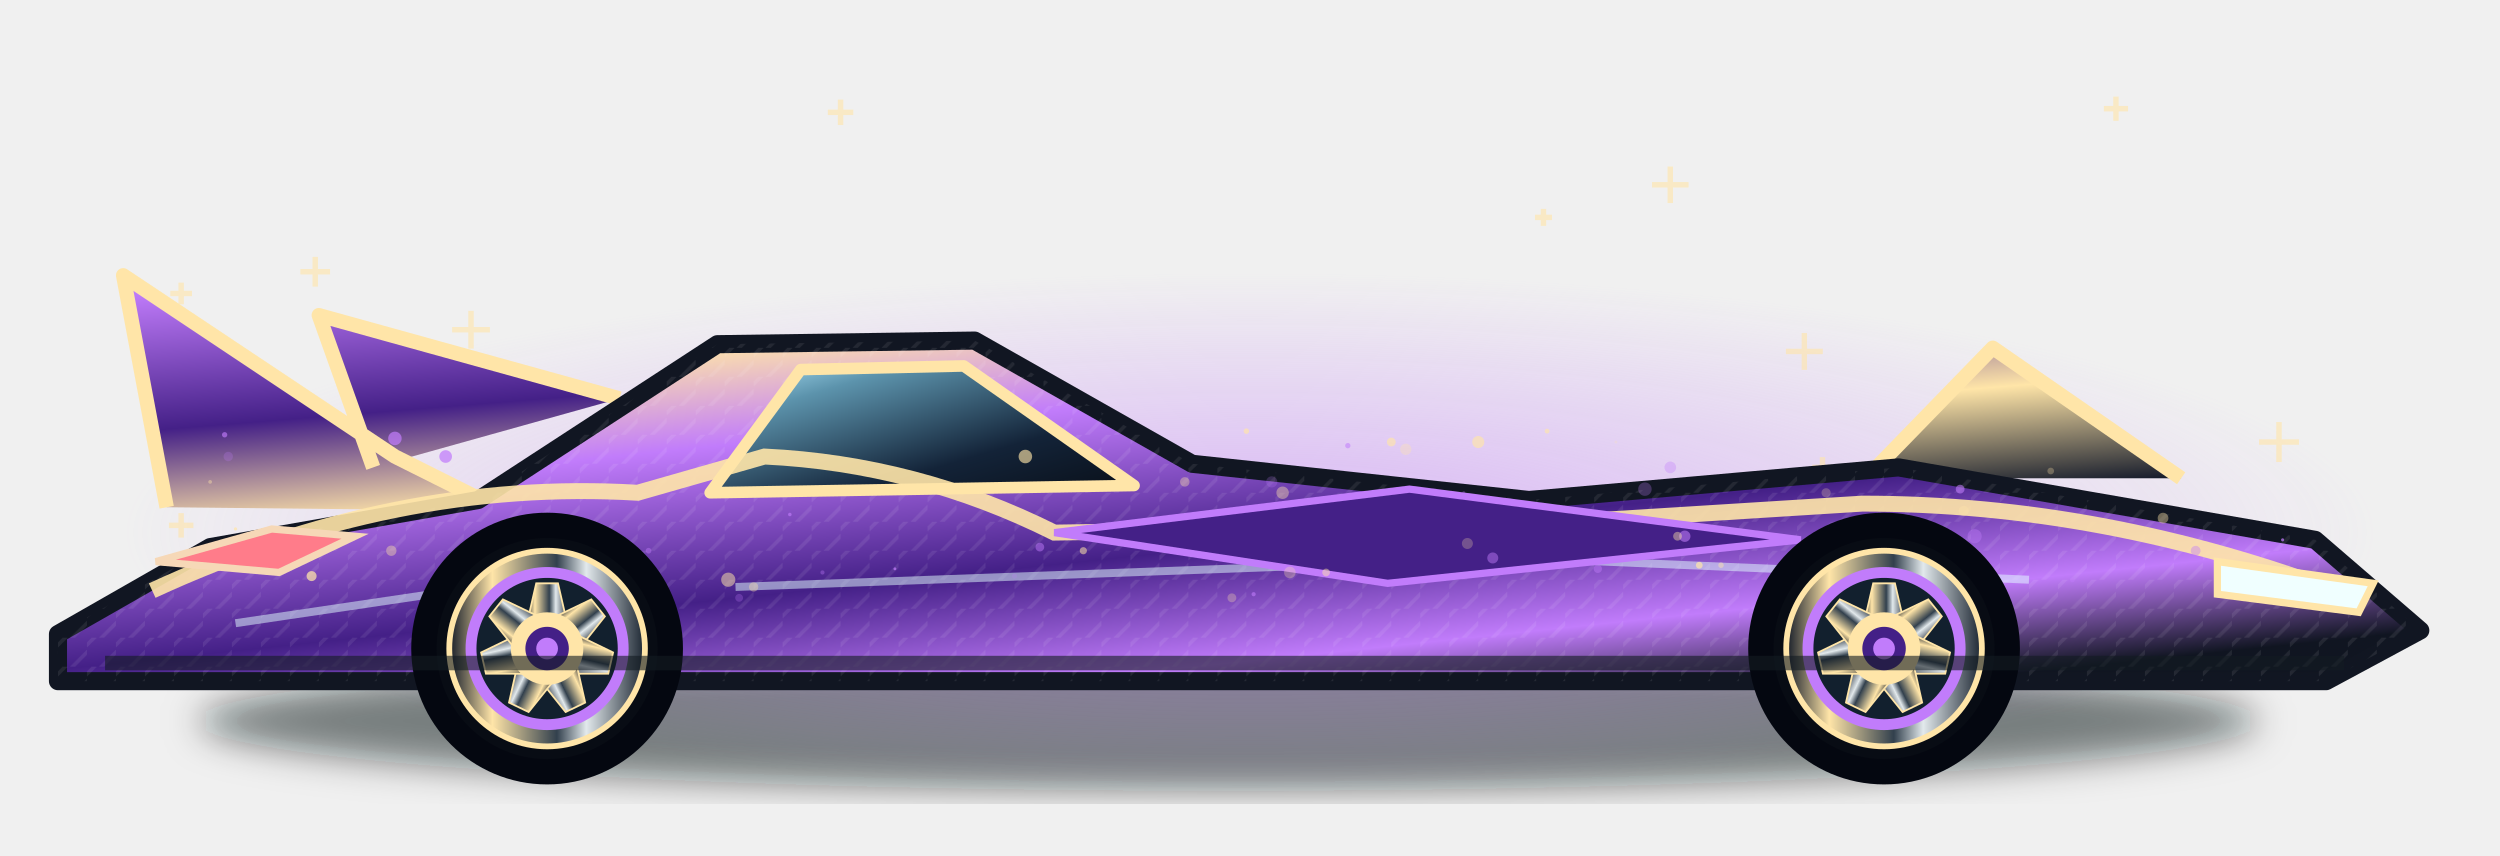
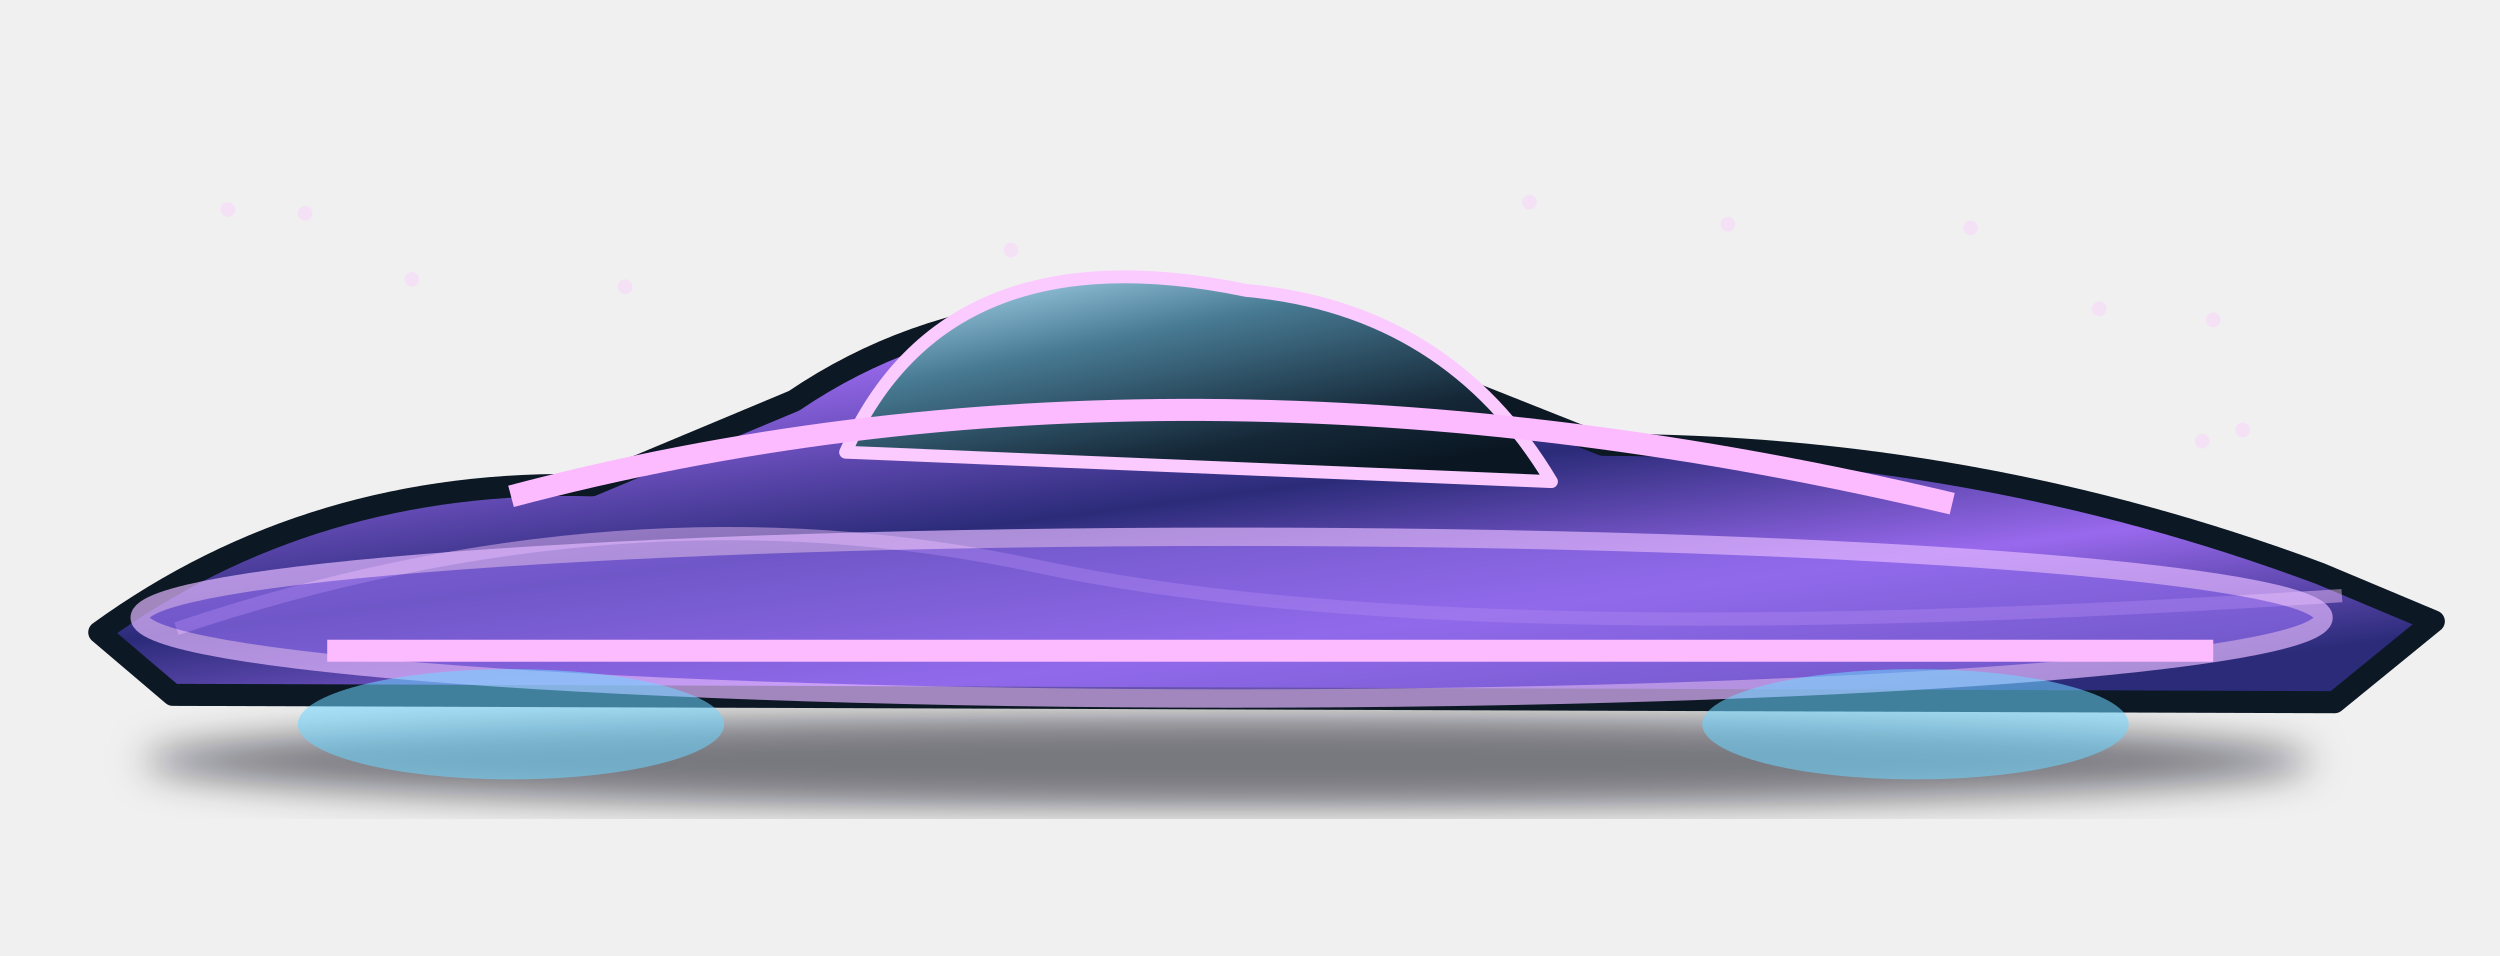
- <svg xmlns="http://www.w3.org/2000/svg" viewBox="0 0 690 236" role="img" aria-label="Одон манан">
+ <svg xmlns="http://www.w3.org/2000/svg" viewBox="0 0 680 260" role="img" aria-label="Одон манан">
  <defs>
-     <linearGradient id="body" x1=".15" y1=".1" x2=".8" y2="1">
-       <stop stop-color="#ffe5a8" />
-       <stop offset=".22" stop-color="#c17cfb" />
-       <stop offset=".55" stop-color="#442087" />
-       <stop offset=".8" stop-color="#c17cfb" />
-       <stop offset="1" stop-color="#101521" />
+     <linearGradient id="paint" x1="0" y1="0" x2=".78" y2="1">
+       <stop stop-color="#fbcaff" />
+       <stop offset=".24" stop-color="#9969ed" />
+       <stop offset=".53" stop-color="#2b2b79" />
+       <stop offset=".77" stop-color="#9969ed" />
+       <stop offset="1" stop-color="#2b2b79" />
    </linearGradient>
-     <linearGradient id="chrome" x1=".1" y1="0" x2=".8" y2="1">
-       <stop stop-color="#c17cfb" />
-       <stop offset=".4" stop-color="#442087" />
-       <stop offset=".7" stop-color="#ffe5a8" />
-       <stop offset="1" stop-color="#151b2b" />
+     <linearGradient id="edge">
+       <stop stop-color="#fbcaff" />
+       <stop offset=".5" stop-color="#9969ed" />
+       <stop offset="1" stop-color="#2b2b79" />
    </linearGradient>
-     <linearGradient id="glass" x1="0" y1="0" x2="1" y2="1">
-       <stop stop-color="#b3eaff" />
-       <stop offset=".23" stop-color="#5c93ac" />
-       <stop offset=".67" stop-color="#132338" />
-       <stop offset="1" stop-color="#090f18" />
+     <linearGradient id="glass" x1="0" y1="0" x2=".7" y2="1">
+       <stop stop-color="#bce8ff" />
+       <stop offset=".38" stop-color="#487b94" />
+       <stop offset=".8" stop-color="#152838" />
+       <stop offset="1" stop-color="#0a1723" />
    </linearGradient>
-     <linearGradient id="metal">
-       <stop stop-color="#131a27" />
-       <stop offset=".22" stop-color="#ffe5a8" />
-       <stop offset=".55" stop-color="#32404d" />
-       <stop offset=".7" stop-color="#e2e9ec" />
-       <stop offset="1" stop-color="#1b2531" />
+     <linearGradient id="rim">
+       <stop stop-color="#223342" />
+       <stop offset=".3" stop-color="#fbcaff" />
+       <stop offset=".55" stop-color="#364555" />
+       <stop offset=".8" stop-color="#cbd9e4" />
+       <stop offset="1" stop-color="#172332" />
    </linearGradient>
-     <radialGradient id="glow">
-       <stop stop-color="#c17cfb" stop-opacity="0.5" />
-       <stop offset="1" stop-color="#c17cfb" stop-opacity="0" />
-     </radialGradient>
    <filter id="blur">
      <feGaussianBlur stdDeviation="5" />
    </filter>
-     <pattern id="carbon" patternUnits="userSpaceOnUse" width="8" height="8">
-       <path d="M-2 4L4 -2 M2 10L10 2" stroke="#fff" stroke-opacity=".08" />
-     </pattern>
  </defs>
-   <ellipse cx="339" cy="199" rx="284" ry="19" fill="#02070a" opacity=".5" filter="url(#blur)" />
-   <ellipse cx="345" cy="147" rx="310" ry="72" fill="url(#glow)" />
-   <path d="M326.614 164h10.772 M332 158.614v10.772" stroke="#ffe5a8" stroke-width="1.5" opacity=".6" />
-   <path d="M124.788 91h10.424 M130 85.788v10.424" stroke="#ffe5a8" stroke-width="1.5" opacity=".6" />
-   <path d="M623.482 122h11.035 M629 116.482v11.035" stroke="#ffe5a8" stroke-width="1.5" opacity=".6" />
-   <path d="M82.894 75h8.212 M87 70.894v8.212" stroke="#ffe5a8" stroke-width="1.5" opacity=".6" />
-   <path d="M293.035 172h9.93 M298 167.035v9.93" stroke="#ffe5a8" stroke-width="1.5" opacity=".6" />
-   <path d="M500.161 129h5.678 M503 126.161v5.678" stroke="#ffe5a8" stroke-width="1.5" opacity=".6" />
-   <path d="M439.423 143h5.153 M442 140.423v5.153" stroke="#ffe5a8" stroke-width="1.5" opacity=".6" />
-   <path d="M423.652 60h4.695 M426 57.652v4.695" stroke="#ffe5a8" stroke-width="1.5" opacity=".6" />
-   <path d="M228.487 31h7.026 M232 27.487v7.026" stroke="#ffe5a8" stroke-width="1.5" opacity=".6" />
-   <path d="M580.662 30h6.677 M584 26.662v6.677" stroke="#ffe5a8" stroke-width="1.5" opacity=".6" />
-   <path d="M492.905 97h10.189 M498 91.905v10.189" stroke="#ffe5a8" stroke-width="1.5" opacity=".6" />
-   <path d="M533.476 158h7.047 M537 154.476v7.047" stroke="#ffe5a8" stroke-width="1.5" opacity=".6" />
-   <path d="M46.619 145h6.762 M50 141.619v6.762" stroke="#ffe5a8" stroke-width="1.5" opacity=".6" />
-   <path d="M47.007 81h5.987 M50 78.007v5.987" stroke="#ffe5a8" stroke-width="1.5" opacity=".6" />
-   <path d="M455.953 51h10.094 M461 45.953v10.094" stroke="#ffe5a8" stroke-width="1.5" opacity=".6" />
-   <path d="M153.822 131h8.356 M158 126.822v8.356" stroke="#ffe5a8" stroke-width="1.5" opacity=".6" />
-   <path d="M46 140 L34 76 L109 126 L139 141 M103 129 L88 87 L171 110 M515 132 L550 96 L602 132" fill="url(#chrome)" stroke="#ffe5a8" stroke-width="4" stroke-linejoin="round" />
-   <path d="" fill="none" stroke="#c17cfb" stroke-width="5" />
-   <path d="M16 175 L58 151 L132 138 L198 95 L269 94 L329 128 L422 138 L524 129 L639 149 L668 174 L642 188 L16 188 Z" fill="url(#body)" stroke="#111622" stroke-width="5" stroke-linejoin="round" />
-   <path d="M16 175 L58 151 L132 138 L198 95 L269 94 L329 128 L422 138 L524 129 L639 149 L668 174 L642 188 L16 188 Z" fill="url(#carbon)" />
-   <path d="M196 136 L221 102 L266 101 L313 134 Z" fill="url(#glass)" stroke="#ffe5a8" stroke-width="3.2" stroke-linejoin="round" />
-   <path d="M42 163 Q109 132 176 136 L211 126 Q253 128 291 147 L418 145 L514 139 Q581 139 647 164" fill="none" stroke="#ffe5a8" stroke-width="4.4" opacity=".9" />
-   <path d="M65 172 L146 160 M203 162 L419 154 L560 160" fill="none" stroke="#e4ffff" stroke-width="2.2" opacity=".5" />
-   <path d="M291 147 L389 135 L497 149 L383 161 Z" fill="#442087" stroke="#c17cfb" stroke-width="2" />
-   <path d="M43 155 L75 146 L98 148 L77 158 Z" fill="#ff7c8a" stroke="#f6d8b7" stroke-width="2" />
-   <path d="M612 155 L655 161 L651 169 L612 164 Z" fill="#f0ffff" stroke="#ffe5a8" stroke-width="2" />
-   <circle cx="441" cy="157" r="1.14" fill="#c17cfb" opacity="0.42" />
-   <circle cx="446" cy="122" r="0.40" fill="#ffe5a8" opacity="0.23" />
-   <circle cx="404" cy="136" r="0.43" fill="#c17cfb" opacity="0.30" />
-   <circle cx="366" cy="158" r="1.06" fill="#ffe5a8" opacity="0.47" />
-   <circle cx="372" cy="123" r="0.74" fill="#c17cfb" opacity="0.55" />
-   <circle cx="504" cy="136" r="1.26" fill="#ffe5a8" opacity="0.25" />
-   <circle cx="454" cy="135" r="1.86" fill="#c17cfb" opacity="0.27" />
-   <circle cx="356" cy="158" r="1.60" fill="#ffe5a8" opacity="0.30" />
-   <circle cx="346" cy="164" r="0.58" fill="#c17cfb" opacity="0.58" />
-   <circle cx="299" cy="152" r="1.00" fill="#ffe5a8" opacity="0.54" />
-   <circle cx="247" cy="157" r="0.40" fill="#c17cfb" opacity="0.72" />
-   <circle cx="384" cy="122" r="1.21" fill="#ffe5a8" opacity="0.64" />
-   <circle cx="204" cy="165" r="1.08" fill="#c17cfb" opacity="0.26" />
-   <circle cx="344" cy="119" r="0.76" fill="#ffe5a8" opacity="0.68" />
-   <circle cx="545" cy="148" r="1.95" fill="#c17cfb" opacity="0.38" />
-   <circle cx="296" cy="122" r="1.07" fill="#ffe5a8" opacity="0.62" />
-   <circle cx="630" cy="149" r="0.43" fill="#c17cfb" opacity="0.72" />
-   <circle cx="388" cy="124" r="1.56" fill="#ffe5a8" opacity="0.33" />
-   <circle cx="149" cy="164" r="1.61" fill="#c17cfb" opacity="0.51" />
-   <circle cx="566" cy="130" r="0.93" fill="#ffe5a8" opacity="0.29" />
-   <circle cx="63" cy="126" r="1.29" fill="#c17cfb" opacity="0.23" />
-   <circle cx="475" cy="156" r="0.76" fill="#ffe5a8" opacity="0.45" />
-   <circle cx="521" cy="150" r="1.05" fill="#c17cfb" opacity="0.66" />
-   <circle cx="405" cy="150" r="1.52" fill="#ffe5a8" opacity="0.26" />
-   <circle cx="280" cy="159" r="0.70" fill="#c17cfb" opacity="0.21" />
-   <circle cx="327" cy="133" r="1.31" fill="#ffe5a8" opacity="0.37" />
-   <circle cx="109" cy="121" r="1.86" fill="#c17cfb" opacity="0.71" />
-   <circle cx="427" cy="119" r="0.67" fill="#ffe5a8" opacity="0.62" />
-   <circle cx="606" cy="152" r="1.35" fill="#c17cfb" opacity="0.42" />
-   <circle cx="469" cy="156" r="0.94" fill="#ffe5a8" opacity="0.70" />
-   <circle cx="179" cy="152" r="0.79" fill="#c17cfb" opacity="0.42" />
-   <circle cx="208" cy="162" r="1.28" fill="#ffe5a8" opacity="0.37" />
-   <circle cx="227" cy="158" r="0.58" fill="#c17cfb" opacity="0.35" />
-   <circle cx="65" cy="146" r="0.46" fill="#ffe5a8" opacity="0.70" />
-   <circle cx="465" cy="148" r="1.57" fill="#c17cfb" opacity="0.56" />
-   <circle cx="354" cy="136" r="1.72" fill="#ffe5a8" opacity="0.41" />
-   <circle cx="461" cy="129" r="1.61" fill="#c17cfb" opacity="0.33" />
-   <circle cx="201" cy="160" r="1.96" fill="#ffe5a8" opacity="0.51" />
-   <circle cx="412" cy="154" r="1.52" fill="#c17cfb" opacity="0.46" />
-   <circle cx="108" cy="152" r="1.43" fill="#ffe5a8" opacity="0.41" />
-   <circle cx="62" cy="120" r="0.74" fill="#c17cfb" opacity="0.64" />
-   <circle cx="86" cy="159" r="1.38" fill="#ffe5a8" opacity="0.73" />
-   <circle cx="572" cy="160" r="0.69" fill="#c17cfb" opacity="0.42" />
-   <circle cx="340" cy="165" r="1.22" fill="#ffe5a8" opacity="0.29" />
-   <circle cx="351" cy="133" r="1.54" fill="#c17cfb" opacity="0.22" />
-   <circle cx="283" cy="126" r="1.87" fill="#ffe5a8" opacity="0.63" />
-   <circle cx="541" cy="135" r="1.21" fill="#c17cfb" opacity="0.57" />
-   <circle cx="408" cy="122" r="1.67" fill="#ffe5a8" opacity="0.66" />
-   <circle cx="287" cy="151" r="1.20" fill="#c17cfb" opacity="0.48" />
-   <circle cx="58" cy="133" r="0.52" fill="#ffe5a8" opacity="0.41" />
-   <circle cx="158" cy="150" r="0.94" fill="#c17cfb" opacity="0.32" />
-   <circle cx="542" cy="141" r="1.39" fill="#ffe5a8" opacity="0.28" />
-   <circle cx="218" cy="142" r="0.49" fill="#c17cfb" opacity="0.62" />
-   <circle cx="463" cy="148" r="1.21" fill="#ffe5a8" opacity="0.43" />
-   <circle cx="123" cy="126" r="1.75" fill="#c17cfb" opacity="0.72" />
-   <circle cx="597" cy="143" r="1.48" fill="#ffe5a8" opacity="0.41" />
-   <g transform="translate(151,179)">
-     <circle r="34" fill="#080c14" stroke="#040710" stroke-width="7" />
-     <circle r="27" fill="url(#metal)" stroke="#ffe5a8" stroke-width="1.6" />
-     <circle r="21" fill="#12202e" stroke="#c17cfb" stroke-width="3" />
-     <path d="M-3 -18 L3 -18 L6 -5 L4 1 L-4 1 L-6 -5 Z" transform="rotate(0)" fill="url(#metal)" stroke="#ffe5a8" stroke-width=".5" />
-     <path d="M-3 -18 L3 -18 L6 -5 L4 1 L-4 1 L-6 -5 Z" transform="rotate(51.42857)" fill="url(#metal)" stroke="#ffe5a8" stroke-width=".5" />
-     <path d="M-3 -18 L3 -18 L6 -5 L4 1 L-4 1 L-6 -5 Z" transform="rotate(102.8571)" fill="url(#metal)" stroke="#ffe5a8" stroke-width=".5" />
-     <path d="M-3 -18 L3 -18 L6 -5 L4 1 L-4 1 L-6 -5 Z" transform="rotate(154.2857)" fill="url(#metal)" stroke="#ffe5a8" stroke-width=".5" />
-     <path d="M-3 -18 L3 -18 L6 -5 L4 1 L-4 1 L-6 -5 Z" transform="rotate(205.7143)" fill="url(#metal)" stroke="#ffe5a8" stroke-width=".5" />
-     <path d="M-3 -18 L3 -18 L6 -5 L4 1 L-4 1 L-6 -5 Z" transform="rotate(257.1429)" fill="url(#metal)" stroke="#ffe5a8" stroke-width=".5" />
-     <path d="M-3 -18 L3 -18 L6 -5 L4 1 L-4 1 L-6 -5 Z" transform="rotate(308.5714)" fill="url(#metal)" stroke="#ffe5a8" stroke-width=".5" />
-     <circle r="8" fill="#442087" stroke="#ffe5a8" stroke-width="4" />
-     <circle r="3" fill="#c17cfb" />
-   </g>
-   <g transform="translate(520,179)">
-     <circle r="34" fill="#080c14" stroke="#040710" stroke-width="7" />
-     <circle r="27" fill="url(#metal)" stroke="#ffe5a8" stroke-width="1.6" />
-     <circle r="21" fill="#12202e" stroke="#c17cfb" stroke-width="3" />
-     <path d="M-3 -18 L3 -18 L6 -5 L4 1 L-4 1 L-6 -5 Z" transform="rotate(0)" fill="url(#metal)" stroke="#ffe5a8" stroke-width=".5" />
-     <path d="M-3 -18 L3 -18 L6 -5 L4 1 L-4 1 L-6 -5 Z" transform="rotate(51.42857)" fill="url(#metal)" stroke="#ffe5a8" stroke-width=".5" />
-     <path d="M-3 -18 L3 -18 L6 -5 L4 1 L-4 1 L-6 -5 Z" transform="rotate(102.8571)" fill="url(#metal)" stroke="#ffe5a8" stroke-width=".5" />
-     <path d="M-3 -18 L3 -18 L6 -5 L4 1 L-4 1 L-6 -5 Z" transform="rotate(154.2857)" fill="url(#metal)" stroke="#ffe5a8" stroke-width=".5" />
-     <path d="M-3 -18 L3 -18 L6 -5 L4 1 L-4 1 L-6 -5 Z" transform="rotate(205.7143)" fill="url(#metal)" stroke="#ffe5a8" stroke-width=".5" />
-     <path d="M-3 -18 L3 -18 L6 -5 L4 1 L-4 1 L-6 -5 Z" transform="rotate(257.1429)" fill="url(#metal)" stroke="#ffe5a8" stroke-width=".5" />
-     <path d="M-3 -18 L3 -18 L6 -5 L4 1 L-4 1 L-6 -5 Z" transform="rotate(308.5714)" fill="url(#metal)" stroke="#ffe5a8" stroke-width=".5" />
-     <circle r="8" fill="#442087" stroke="#ffe5a8" stroke-width="4" />
-     <circle r="3" fill="#c17cfb" />
-   </g>
-   <path d="M29 183H647" stroke="#121a22" stroke-width="4" opacity=".6" />
+   <ellipse cx="334" cy="207" rx="295" ry="13" fill="#020409" opacity=".5" filter="url(#blur)" />
+   <circle cx="275" cy="68" r="2" fill="#fbcaff" opacity=".4" />
+   <circle cx="359" cy="139" r="2" fill="#fbcaff" opacity=".4" />
+   <circle cx="346" cy="161" r="2" fill="#fbcaff" opacity=".4" />
+   <circle cx="288" cy="97" r="2" fill="#fbcaff" opacity=".4" />
+   <circle cx="416" cy="55" r="2" fill="#fbcaff" opacity=".4" />
+   <circle cx="221" cy="107" r="2" fill="#fbcaff" opacity=".4" />
+   <circle cx="481" cy="164" r="2" fill="#fbcaff" opacity=".4" />
+   <circle cx="160" cy="130" r="2" fill="#fbcaff" opacity=".4" />
+   <circle cx="536" cy="62" r="2" fill="#fbcaff" opacity=".4" />
+   <circle cx="112" cy="76" r="2" fill="#fbcaff" opacity=".4" />
+   <circle cx="577" cy="147" r="2" fill="#fbcaff" opacity=".4" />
+   <circle cx="78" cy="156" r="2" fill="#fbcaff" opacity=".4" />
+   <circle cx="602" cy="87" r="2" fill="#fbcaff" opacity=".4" />
+   <circle cx="62" cy="57" r="2" fill="#fbcaff" opacity=".4" />
+   <circle cx="610" cy="117" r="2" fill="#fbcaff" opacity=".4" />
+   <circle cx="63" cy="165" r="2" fill="#fbcaff" opacity=".4" />
+   <circle cx="599" cy="120" r="2" fill="#fbcaff" opacity=".4" />
+   <circle cx="83" cy="58" r="2" fill="#fbcaff" opacity=".4" />
+   <circle cx="571" cy="84" r="2" fill="#fbcaff" opacity=".4" />
+   <circle cx="119" cy="154" r="2" fill="#fbcaff" opacity=".4" />
+   <circle cx="527" cy="149" r="2" fill="#fbcaff" opacity=".4" />
+   <circle cx="170" cy="78" r="2" fill="#fbcaff" opacity=".4" />
+   <circle cx="470" cy="61" r="2" fill="#fbcaff" opacity=".4" />
+   <circle cx="232" cy="127" r="2" fill="#fbcaff" opacity=".4" />
+   <circle cx="404" cy="164" r="2" fill="#fbcaff" opacity=".4" />
+   <circle cx="301" cy="110" r="2" fill="#fbcaff" opacity=".4" />
+   <path d="M27 172 Q85 130 161 132 L216 109 Q278 67 368 94 L436 121 Q537 121 631 156 L662 169 L635 191 L47 189 Z" fill="url(#paint)" stroke="#0c1824" stroke-width="6" stroke-linejoin="round" />
+   <path d="M230 123 Q257 62 339 79 Q394 84 422 131 Z" fill="url(#glass)" stroke="#fbcaff" stroke-width="3.5" stroke-linejoin="round" />
+   <path d="M48 171 Q170 130 282 154 T637 162" fill="none" stroke="#fbcaff" stroke-width="3.6" opacity=".43" />
+   <ellipse cx="335" cy="168" rx="297" ry="22" fill="#8d69e9" stroke="#e1b7ff" stroke-width="5" opacity=".7" />
+   <path d="M89 177 H602 M139 135 Q320 87 531 137" stroke="#fcbbff" stroke-width="6" fill="none" />
+   <ellipse cx="139" cy="197" rx="58" ry="15" fill="#6dd6ff" opacity=".55" />
+   <ellipse cx="521" cy="197" rx="58" ry="15" fill="#6dd6ff" opacity=".55" />
</svg>
